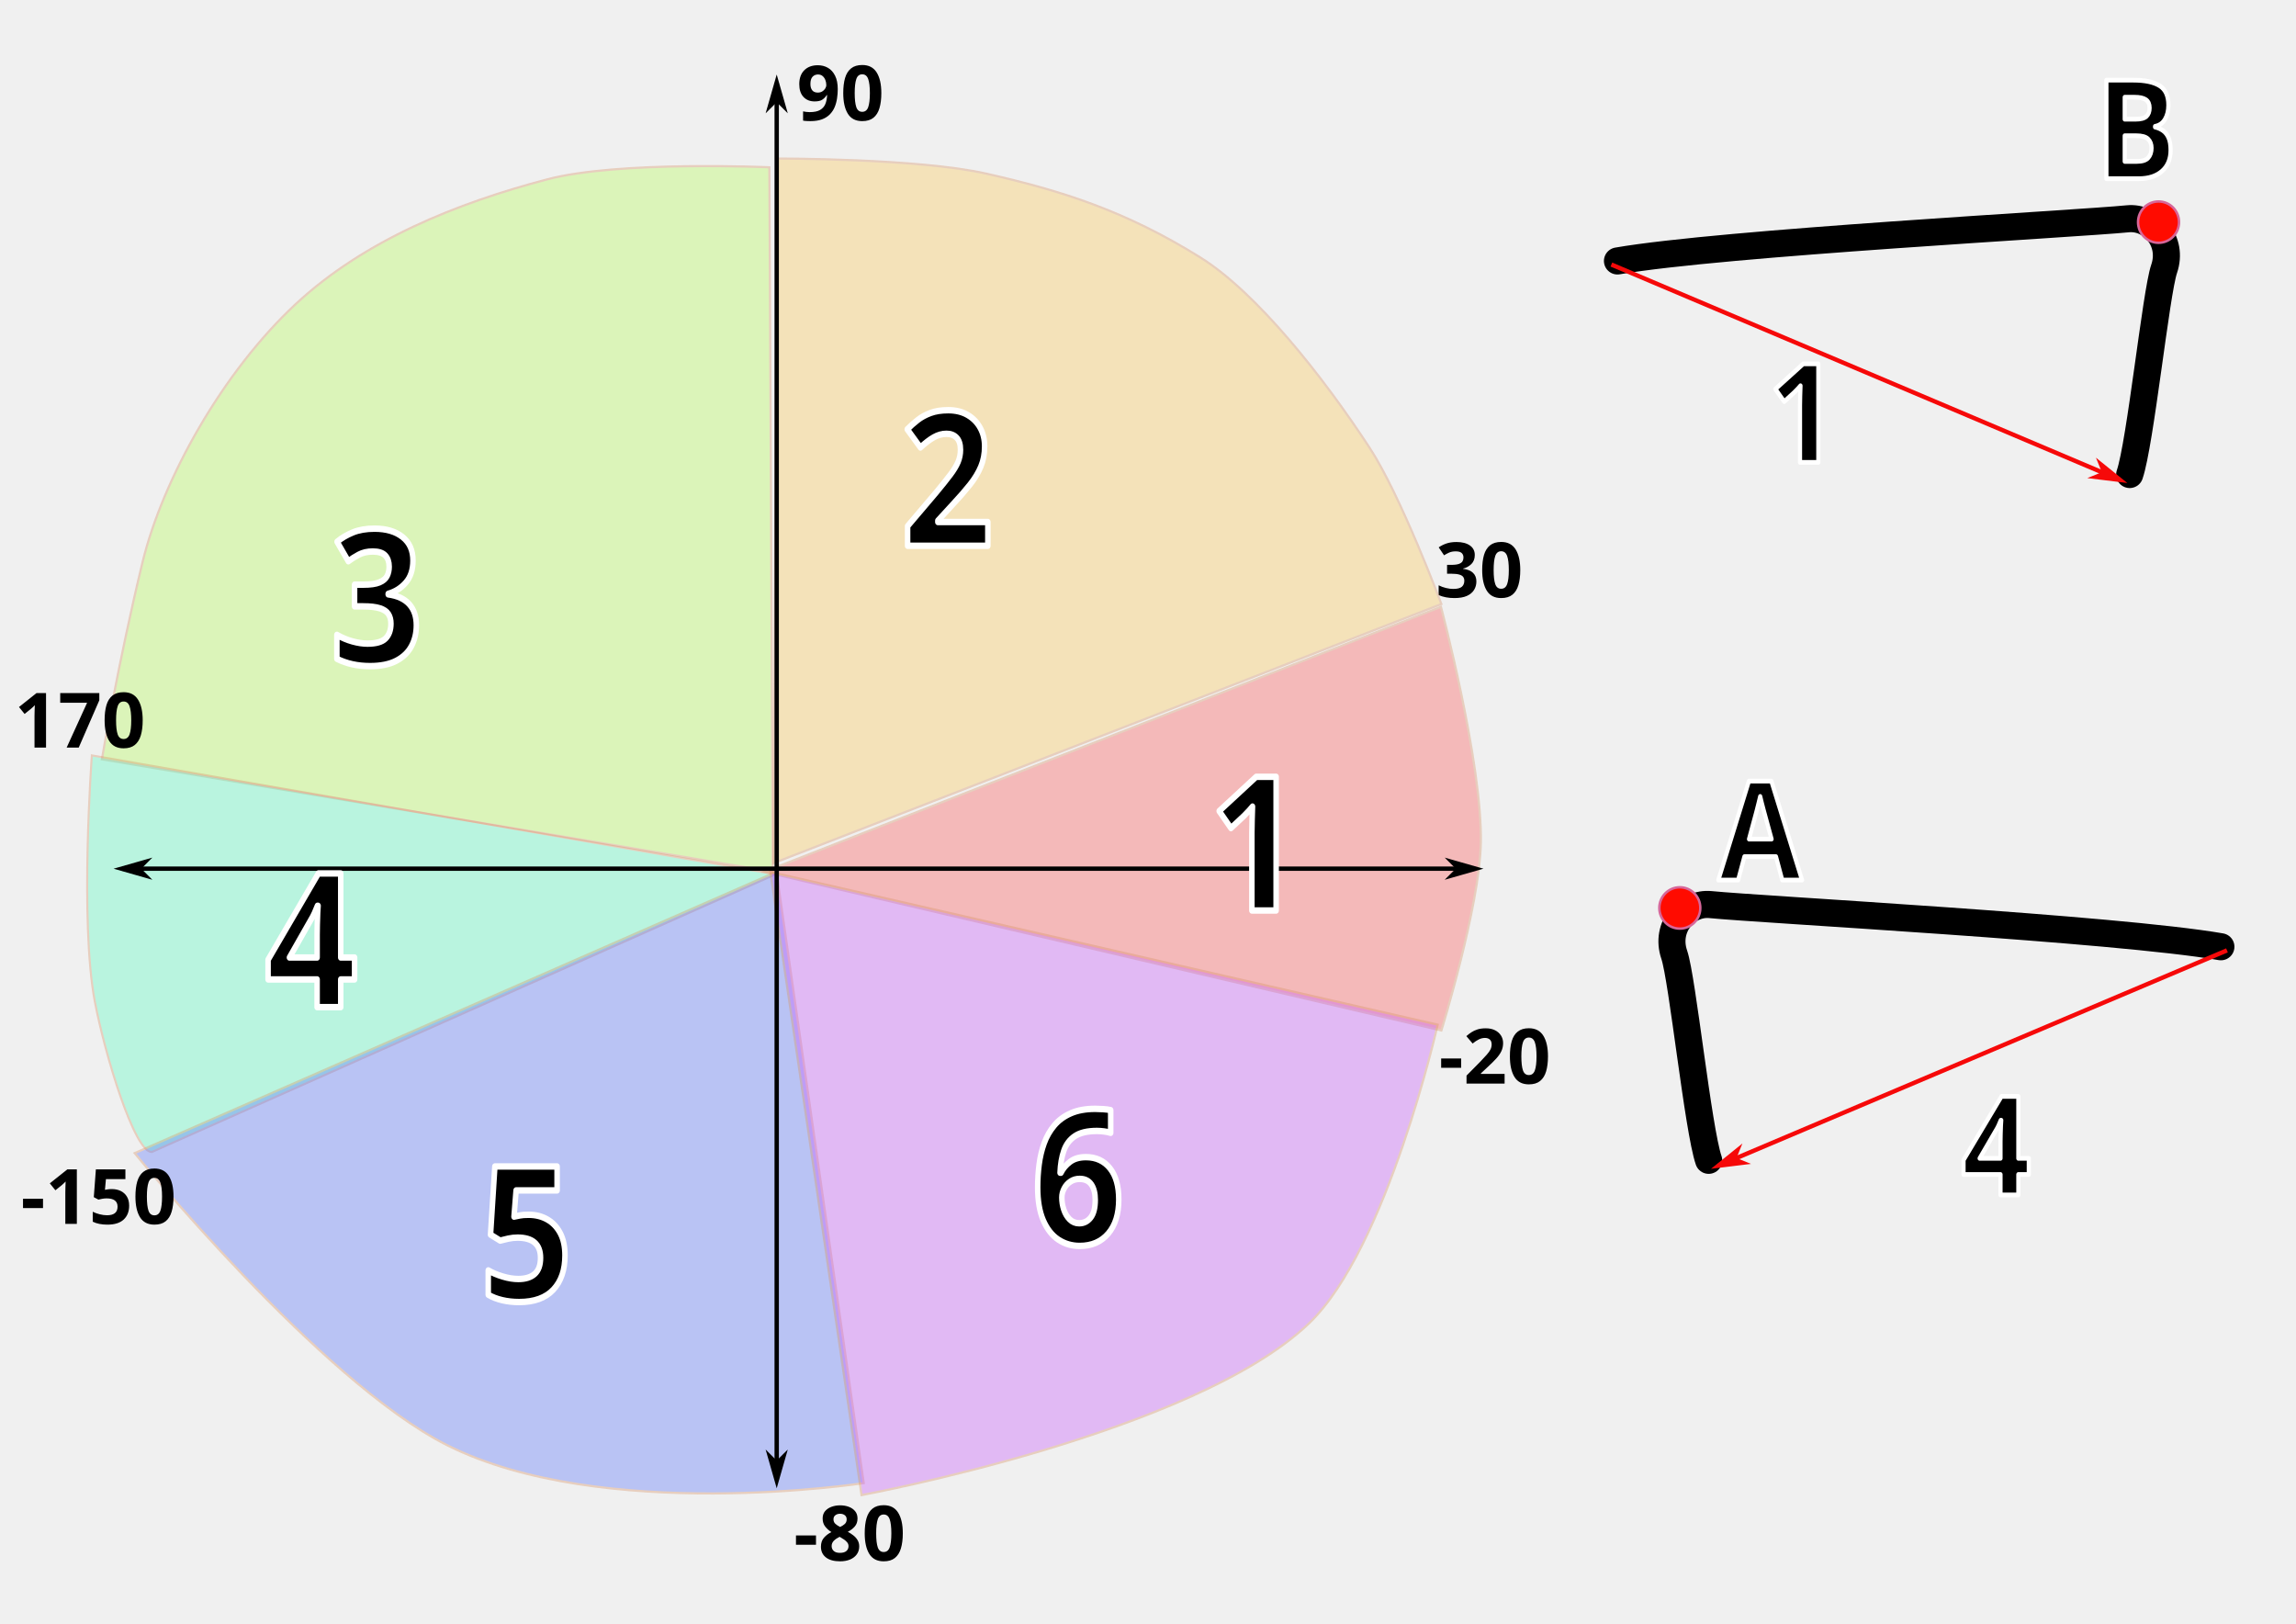
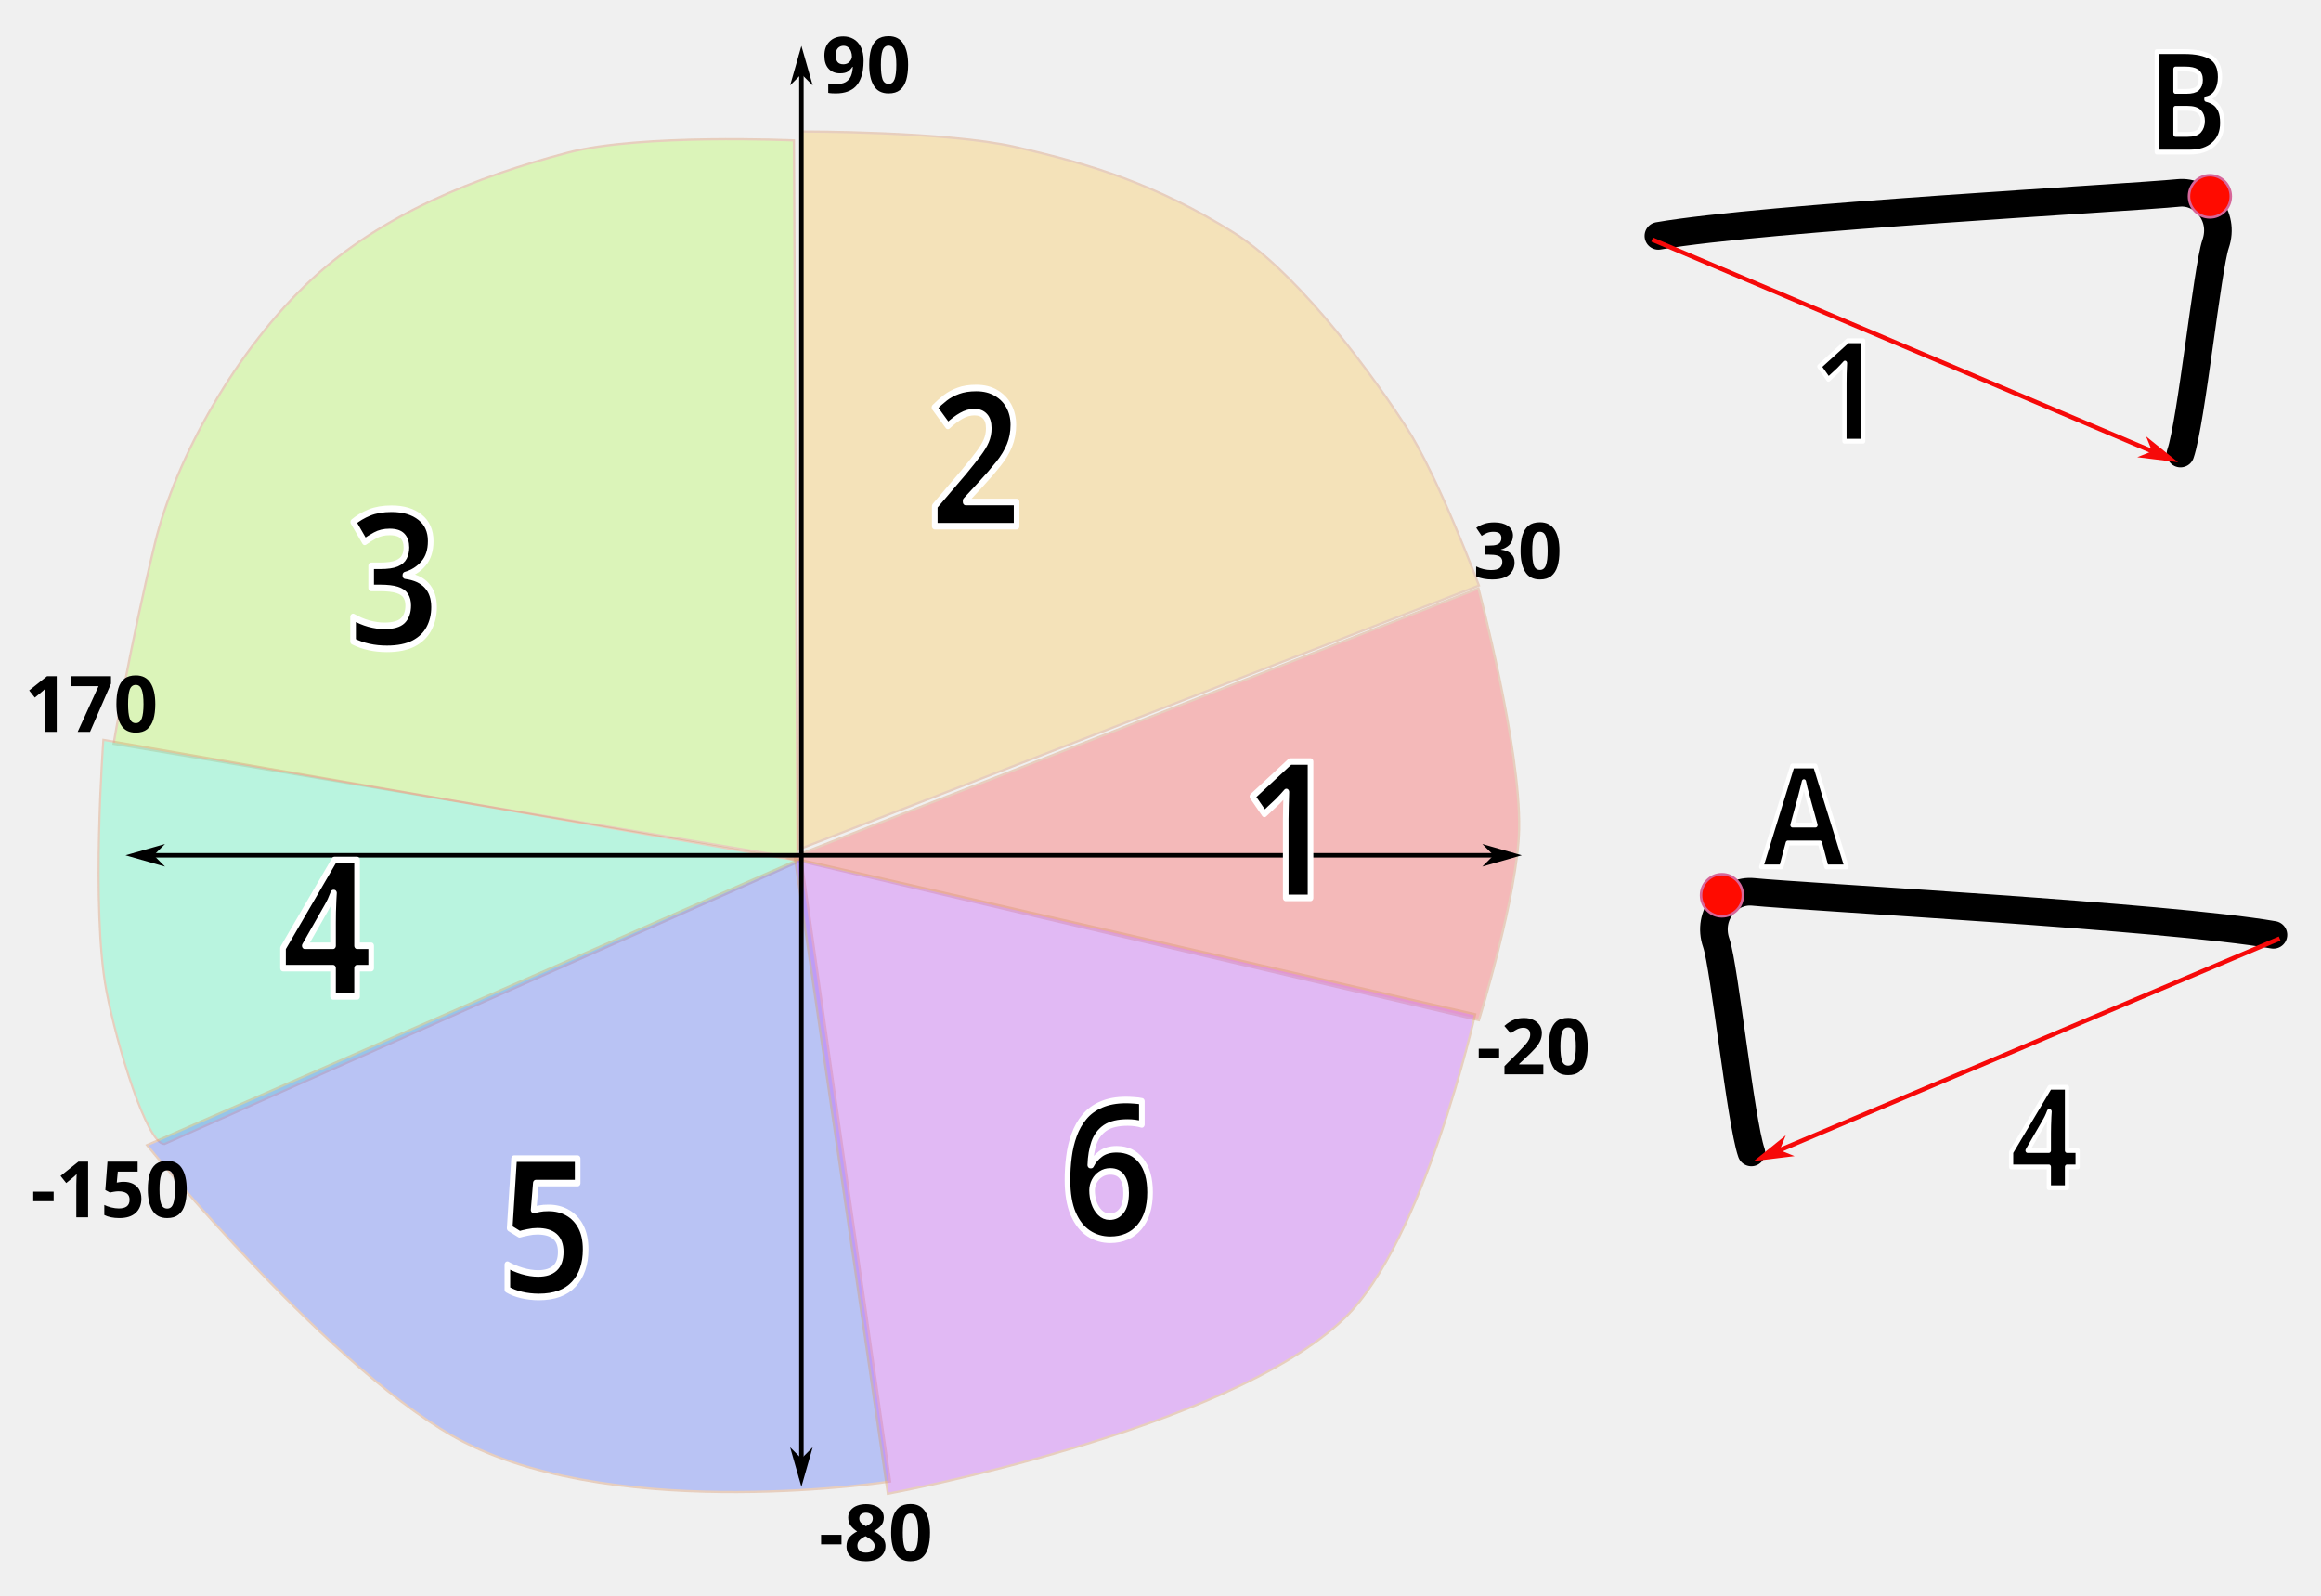
- <svg xmlns="http://www.w3.org/2000/svg" xmlns:ns1="http://kanjivg.tagaini.net" width="297mm" height="210mm" viewBox="0 0 1052.362 744.094" id="svg2" version="1.1">
+ <svg xmlns="http://www.w3.org/2000/svg" xmlns:ns1="http://kanjivg.tagaini.net" width="320" height="220" viewBox="0 0 320 220" id="svg2" version="1.1">
  <defs id="defs4">
-     <marker orient="auto" refY="0.0" refX="0.0" id="marker7752" style="overflow:visible;">
-       <path id="path7754" d="M 0.0,0.0 L 5.0,-5.0 L -12.5,0.0 L 5.0,5.0 L 0.0,0.0 z " style="fill-rule:evenodd;stroke:#f60909;stroke-width:1pt;stroke-opacity:1;fill:#f60909;fill-opacity:1" transform="scale(0.4) rotate(180) translate(10,0)" />
+     <marker orient="auto" refY="0" refX="0" id="marker7752" style="overflow:visible">
+       <path id="path7754" d="M 0,0 5,-5 -12.5,0 5,5 0,0 Z" style="fill:#f60909;fill-opacity:1;fill-rule:evenodd;stroke:#f60909;stroke-width:1pt;stroke-opacity:1" transform="matrix(-0.4,0,0,-0.4,-4,0)" />
    </marker>
    <marker style="overflow:visible" id="marker4792" refX="0" refY="0" orient="auto">
      <path transform="matrix(0.4,0,0,0.4,4,0)" style="fill:#000000;fill-opacity:1;fill-rule:evenodd;stroke:#000000;stroke-width:1pt;stroke-opacity:1" d="M 0,0 5,-5 -12.5,0 5,5 0,0 Z" id="path4794" />
    </marker>
    <marker orient="auto" refY="0" refX="0" id="Arrow1Mstart" style="overflow:visible">
      <path id="path4151" d="M 0,0 5,-5 -12.5,0 5,5 0,0 Z" style="fill:#000000;fill-opacity:1;fill-rule:evenodd;stroke:#000000;stroke-width:1pt;stroke-opacity:1" transform="matrix(0.4,0,0,0.4,4,0)" />
    </marker>
    <marker orient="auto" refY="0" refX="0" id="marker4449" style="overflow:visible">
      <path id="path4451" d="M 0,0 5,-5 -12.5,0 5,5 0,0 Z" style="fill:#000000;fill-opacity:1;fill-rule:evenodd;stroke:#000000;stroke-width:1pt;stroke-opacity:1" transform="matrix(-0.4,0,0,-0.4,-4,0)" />
    </marker>
    <marker orient="auto" refY="0" refX="0" id="Arrow1Mend" style="overflow:visible">
      <path id="path4154" d="M 0,0 5,-5 -12.5,0 5,5 0,0 Z" style="fill:#000000;fill-opacity:1;fill-rule:evenodd;stroke:#000000;stroke-width:1pt;stroke-opacity:1" transform="matrix(-0.4,0,0,-0.4,-4,0)" />
    </marker>
    <marker orient="auto" refY="0" refX="0" id="marker7752-8" style="overflow:visible">
      <path id="path7754-5" d="M 0,0 5,-5 -12.5,0 5,5 0,0 Z" style="fill:#f60909;fill-opacity:1;fill-rule:evenodd;stroke:#f60909;stroke-width:1pt;stroke-opacity:1" transform="matrix(-0.4,0,0,-0.4,-4,0)" />
    </marker>
  </defs>
-   <g id="layer1" transform="translate(0,-308.2677)">
-     <path style="opacity:0.37;fill:#f95a5a;fill-opacity:1;fill-rule:evenodd;stroke:#d79366;stroke-width:1px;stroke-linecap:butt;stroke-linejoin:miter;stroke-opacity:1" d="m 350.286,707.791 310.364,72.714 c 0,0 17.497,-56.685 18.081,-85.959 0.729,-36.565 -18.284,-108.183 -18.284,-108.183 z" id="path4515" />
+   <g id="layer1" transform="translate(0,-832.3622)">
+     <path style="opacity:0.37;fill:#f95a5a;fill-opacity:1;fill-rule:evenodd;stroke:#d79366;stroke-width:0.307px;stroke-linecap:butt;stroke-linejoin:miter;stroke-opacity:1" d="m 108.741,950.712 95.157,22.294 c 0,0 5.365,-17.38 5.544,-26.355 0.224,-11.211 -5.606,-33.169 -5.606,-33.169 z" id="path4515" />
    <flowRoot xml:space="preserve" id="flowRoot4517" style="font-style:normal;font-variant:normal;font-weight:normal;font-stretch:normal;font-size:45px;line-height:125%;font-family:'Bitstream Vera Serif';-inkscape-font-specification:'Bitstream Vera Serif, Normal';text-align:start;letter-spacing:0px;word-spacing:0px;writing-mode:lr-tb;text-anchor:start;fill:#000000;fill-opacity:1;stroke:none;stroke-width:1px;stroke-linecap:butt;stroke-linejoin:miter;stroke-opacity:1">
      <flowRegion id="flowRegion4519">
        <rect id="rect4521" width="80" height="60" x="640" y="552.362" style="font-size:45px" />
      </flowRegion>
      <flowPara id="flowPara4523" />
    </flowRoot>
-     <text xml:space="preserve" style="font-style:normal;font-variant:normal;font-weight:normal;font-stretch:normal;font-size:42.449px;line-height:125%;font-family:'Bitstream Vera Serif';-inkscape-font-specification:'Bitstream Vera Serif, Normal';text-align:start;letter-spacing:0px;word-spacing:0px;writing-mode:lr-tb;text-anchor:start;fill:#000000;fill-opacity:1;stroke:none;stroke-width:1px;stroke-linecap:butt;stroke-linejoin:miter;stroke-opacity:1" x="659.5" y="804.858" id="text4525">
-       <tspan id="tspan4527" x="659.5" y="804.858" style="font-style:normal;font-variant:normal;font-weight:bold;font-stretch:normal;font-size:35px;font-family:sans-serif;-inkscape-font-specification:'sans-serif Bold'">-20</tspan>
+     <text xml:space="preserve" style="font-style:normal;font-variant:normal;font-weight:normal;font-stretch:normal;font-size:13.015px;line-height:125%;font-family:'Bitstream Vera Serif';-inkscape-font-specification:'Bitstream Vera Serif, Normal';text-align:start;letter-spacing:0px;word-spacing:0px;writing-mode:lr-tb;text-anchor:start;fill:#000000;fill-opacity:1;stroke:none;stroke-width:1px;stroke-linecap:butt;stroke-linejoin:miter;stroke-opacity:1" x="203.546" y="980.473" id="text4525">
+       <tspan id="tspan4527" x="203.546" y="980.473" style="font-style:normal;font-variant:normal;font-weight:bold;font-stretch:normal;font-size:10.731px;font-family:sans-serif;-inkscape-font-specification:'sans-serif Bold'">-20</tspan>
    </text>
-     <text xml:space="preserve" style="font-style:normal;font-variant:normal;font-weight:normal;font-stretch:normal;font-size:42.449px;line-height:125%;font-family:'Bitstream Vera Serif';-inkscape-font-specification:'Bitstream Vera Serif, Normal';text-align:start;letter-spacing:0px;word-spacing:0px;writing-mode:lr-tb;text-anchor:start;fill:#000000;fill-opacity:1;stroke:none;stroke-width:1px;stroke-linecap:butt;stroke-linejoin:miter;stroke-opacity:1" x="658.072" y="582.001" id="text4525-3">
-       <tspan id="tspan4527-9" x="658.072" y="582.001" style="font-style:normal;font-variant:normal;font-weight:bold;font-stretch:normal;font-size:35px;font-family:sans-serif;-inkscape-font-specification:'sans-serif Bold'">30</tspan>
+     <text xml:space="preserve" style="font-style:normal;font-variant:normal;font-weight:normal;font-stretch:normal;font-size:13.015px;line-height:125%;font-family:'Bitstream Vera Serif';-inkscape-font-specification:'Bitstream Vera Serif, Normal';text-align:start;letter-spacing:0px;word-spacing:0px;writing-mode:lr-tb;text-anchor:start;fill:#000000;fill-opacity:1;stroke:none;stroke-width:1px;stroke-linecap:butt;stroke-linejoin:miter;stroke-opacity:1" x="203.108" y="912.145" id="text4525-3">
+       <tspan id="tspan4527-9" x="203.108" y="912.145" style="font-style:normal;font-variant:normal;font-weight:bold;font-stretch:normal;font-size:10.731px;font-family:sans-serif;-inkscape-font-specification:'sans-serif Bold'">30</tspan>
    </text>
-     <path style="opacity:0.37;fill:#f9ca5a;fill-opacity:1;fill-rule:evenodd;stroke:#d79366;stroke-width:1px;stroke-linecap:butt;stroke-linejoin:miter;stroke-opacity:1" d="m 354.571,703.791 306.078,-118.715 c 0,0 -18.51,-49.577 -32.867,-71.547 C 606.487,480.938 576,442.362 550.16,426.259 c -34.302,-21.376 -63.749,-30.632 -97.949,-38.381 -31.307,-7.093 -96.049,-6.944 -96.049,-6.944 z" id="path4515-7" />
-     <text xml:space="preserve" style="font-style:normal;font-variant:normal;font-weight:normal;font-stretch:normal;font-size:42.449px;line-height:125%;font-family:'Bitstream Vera Serif';-inkscape-font-specification:'Bitstream Vera Serif, Normal';text-align:start;letter-spacing:0px;word-spacing:0px;writing-mode:lr-tb;text-anchor:start;fill:#000000;fill-opacity:1;stroke:none;stroke-width:1px;stroke-linecap:butt;stroke-linejoin:miter;stroke-opacity:1" x="365.215" y="363.429" id="text4525-3-2">
-       <tspan id="tspan4527-9-8" x="365.215" y="363.429" style="font-style:normal;font-variant:normal;font-weight:bold;font-stretch:normal;font-size:35px;font-family:sans-serif;-inkscape-font-specification:'sans-serif Bold'">90</tspan>
+     <path style="opacity:0.37;fill:#f9ca5a;fill-opacity:1;fill-rule:evenodd;stroke:#d79366;stroke-width:0.307px;stroke-linecap:butt;stroke-linejoin:miter;stroke-opacity:1" d="m 110.055,949.486 93.843,-36.398 c 0,0 -5.675,-15.2 -10.077,-21.936 -6.529,-9.992 -15.877,-21.82 -23.799,-26.757 -10.517,-6.554 -19.545,-9.392 -30.031,-11.768 -9.599,-2.175 -29.449,-2.129 -29.449,-2.129 z" id="path4515-7" />
+     <text xml:space="preserve" style="font-style:normal;font-variant:normal;font-weight:normal;font-stretch:normal;font-size:13.015px;line-height:125%;font-family:'Bitstream Vera Serif';-inkscape-font-specification:'Bitstream Vera Serif, Normal';text-align:start;letter-spacing:0px;word-spacing:0px;writing-mode:lr-tb;text-anchor:start;fill:#000000;fill-opacity:1;stroke:none;stroke-width:1px;stroke-linecap:butt;stroke-linejoin:miter;stroke-opacity:1" x="113.318" y="845.131" id="text4525-3-2">
+       <tspan id="tspan4527-9-8" x="113.318" y="845.131" style="font-style:normal;font-variant:normal;font-weight:bold;font-stretch:normal;font-size:10.731px;font-family:sans-serif;-inkscape-font-specification:'sans-serif Bold'">90</tspan>
    </text>
-     <path style="opacity:0.37;fill:#b6f95a;fill-opacity:1;fill-rule:evenodd;stroke:#d79366;stroke-width:1px;stroke-linecap:butt;stroke-linejoin:miter;stroke-opacity:1" d="M 354.216,707.791 46.709,656.219 c 0,0 7.583,-44.723 18.581,-90.119 9.282,-38.309 36.725,-87.425 70.481,-118.698 31.4,-29.09 73.692,-46.08 115.092,-56.953 32.857,-8.629 101.764,-5.516 101.764,-5.516 z" id="path4515-7-3" />
-     <path style="opacity:0.37;fill:#5af9c1;fill-opacity:1;fill-rule:evenodd;stroke:#d79366;stroke-width:0.939px;stroke-linecap:butt;stroke-linejoin:miter;stroke-opacity:1" d="M 355.454,708.933 42.106,654.446 c 0,0 -5.638,75.845 1.354,112.787 4.572,24.154 18.193,69.167 26.125,68.965 z" id="path4515-7-3-8" />
-     <text xml:space="preserve" style="font-style:normal;font-variant:normal;font-weight:normal;font-stretch:normal;font-size:42.449px;line-height:125%;font-family:'Bitstream Vera Serif';-inkscape-font-specification:'Bitstream Vera Serif, Normal';text-align:start;letter-spacing:0px;word-spacing:0px;writing-mode:lr-tb;text-anchor:start;fill:#000000;fill-opacity:1;stroke:none;stroke-width:1px;stroke-linecap:butt;stroke-linejoin:miter;stroke-opacity:1" x="6.643" y="650.858" id="text4525-3-2-8">
-       <tspan id="tspan4527-9-8-7" x="6.643" y="650.858" style="font-style:normal;font-variant:normal;font-weight:bold;font-stretch:normal;font-size:35px;font-family:sans-serif;-inkscape-font-specification:'sans-serif Bold'">170</tspan>
+     <path style="opacity:0.37;fill:#b6f95a;fill-opacity:1;fill-rule:evenodd;stroke:#d79366;stroke-width:0.307px;stroke-linecap:butt;stroke-linejoin:miter;stroke-opacity:1" d="M 109.946,950.712 15.665,934.901 c 0,0 2.325,-13.712 5.697,-27.63 2.846,-11.746 11.26,-26.805 21.609,-36.393 9.627,-8.919 22.594,-14.128 35.287,-17.462 10.074,-2.646 31.201,-1.691 31.201,-1.691 z" id="path4515-7-3" />
+     <path style="opacity:0.37;fill:#5af9c1;fill-opacity:1;fill-rule:evenodd;stroke:#d79366;stroke-width:0.288px;stroke-linecap:butt;stroke-linejoin:miter;stroke-opacity:1" d="M 110.326,951.063 14.253,934.357 c 0,0 -1.729,23.254 0.415,34.581 1.402,7.405 5.578,21.206 8.01,21.145 z" id="path4515-7-3-8" />
+     <text xml:space="preserve" style="font-style:normal;font-variant:normal;font-weight:normal;font-stretch:normal;font-size:13.015px;line-height:125%;font-family:'Bitstream Vera Serif';-inkscape-font-specification:'Bitstream Vera Serif, Normal';text-align:start;letter-spacing:0px;word-spacing:0px;writing-mode:lr-tb;text-anchor:start;fill:#000000;fill-opacity:1;stroke:none;stroke-width:1px;stroke-linecap:butt;stroke-linejoin:miter;stroke-opacity:1" x="3.381" y="933.257" id="text4525-3-2-8">
+       <tspan id="tspan4527-9-8-7" x="3.381" y="933.257" style="font-style:normal;font-variant:normal;font-weight:bold;font-stretch:normal;font-size:10.731px;font-family:sans-serif;-inkscape-font-specification:'sans-serif Bold'">170</tspan>
    </text>
-     <path style="opacity:0.37;fill:#5a74f9;fill-opacity:1;fill-rule:evenodd;stroke:#d79366;stroke-width:1px;stroke-linecap:butt;stroke-linejoin:miter;stroke-opacity:1" d="M 355.875,707.772 61.733,836.707 c 0,0 84.785,104.41 143.102,133.795 71.165,35.859 191.04,17.43 191.04,17.43 z" id="path4515-6" />
-     <text xml:space="preserve" style="font-style:normal;font-variant:normal;font-weight:normal;font-stretch:normal;font-size:42.449px;line-height:125%;font-family:'Bitstream Vera Serif';-inkscape-font-specification:'Bitstream Vera Serif, Normal';text-align:start;letter-spacing:0px;word-spacing:0px;writing-mode:lr-tb;text-anchor:start;fill:#000000;fill-opacity:1;stroke:none;stroke-width:1px;stroke-linecap:butt;stroke-linejoin:miter;stroke-opacity:1" x="363.786" y="1023.429" id="text4525-3-9">
-       <tspan id="tspan4527-9-0" x="363.786" y="1023.429" style="font-style:normal;font-variant:normal;font-weight:bold;font-stretch:normal;font-size:35px;font-family:sans-serif;-inkscape-font-specification:'sans-serif Bold'">-80</tspan>
+     <path style="opacity:0.37;fill:#5a74f9;fill-opacity:1;fill-rule:evenodd;stroke:#d79366;stroke-width:0.307px;stroke-linecap:butt;stroke-linejoin:miter;stroke-opacity:1" d="m 110.455,950.707 -90.184,39.532 c 0,0 25.995,32.012 43.875,41.022 21.819,10.995 58.573,5.344 58.573,5.344 z" id="path4515-6" />
+     <text xml:space="preserve" style="font-style:normal;font-variant:normal;font-weight:normal;font-stretch:normal;font-size:13.015px;line-height:125%;font-family:'Bitstream Vera Serif';-inkscape-font-specification:'Bitstream Vera Serif, Normal';text-align:start;letter-spacing:0px;word-spacing:0px;writing-mode:lr-tb;text-anchor:start;fill:#000000;fill-opacity:1;stroke:none;stroke-width:1px;stroke-linecap:butt;stroke-linejoin:miter;stroke-opacity:1" x="112.88" y="1047.487" id="text4525-3-9">
+       <tspan id="tspan4527-9-0" x="112.88" y="1047.487" style="font-style:normal;font-variant:normal;font-weight:bold;font-stretch:normal;font-size:10.731px;font-family:sans-serif;-inkscape-font-specification:'sans-serif Bold'">-80</tspan>
    </text>
-     <path style="opacity:0.37;fill:#c75af9;fill-opacity:1;fill-rule:evenodd;stroke:#d79366;stroke-width:1px;stroke-linecap:butt;stroke-linejoin:miter;stroke-opacity:1" d="m 353.084,707.85 41.793,285.571 c 0,0 152.388,-28.04 205.224,-78.817 35.782,-34.388 58.859,-136.754 58.859,-136.754 z" id="path4515-6-2" />
-     <path style="fill:none;fill-rule:evenodd;stroke:#000000;stroke-width:2;stroke-linecap:butt;stroke-linejoin:miter;stroke-miterlimit:4;stroke-dasharray:none;stroke-opacity:1;marker-start:url(#Arrow1Mstart);marker-end:url(#marker4449)" d="m 356,986.362 0,-640" id="path4489" />
-     <path style="fill:none;fill-opacity:1;fill-rule:evenodd;stroke:#000000;stroke-width:2;stroke-linecap:butt;stroke-linejoin:miter;stroke-miterlimit:4;stroke-dasharray:none;stroke-opacity:1;marker-start:url(#marker4792);marker-end:url(#Arrow1Mend)" d="m 56,706.362 c 620,0 620,0 620,0" id="path4431" />
-     <text xml:space="preserve" style="font-style:normal;font-variant:normal;font-weight:normal;font-stretch:normal;font-size:96.458px;line-height:125%;font-family:'Bitstream Vera Serif';-inkscape-font-specification:'Bitstream Vera Serif, Normal';text-align:start;letter-spacing:0px;word-spacing:0px;writing-mode:lr-tb;text-anchor:start;fill:#000000;fill-opacity:1;stroke:#ffffff;stroke-width:2.727;stroke-linecap:butt;stroke-linejoin:round;stroke-miterlimit:4;stroke-dasharray:none;stroke-dashoffset:0;stroke-opacity:1" x="598.28" y="672.392" id="text4525-3-94" transform="scale(0.9267717,1.079014)">
-       <tspan id="tspan4527-9-05" x="598.28" y="672.392" style="font-style:normal;font-variant:normal;font-weight:bold;font-stretch:normal;font-size:79.531px;font-family:sans-serif;-inkscape-font-specification:'sans-serif Bold';stroke:#ffffff;stroke-width:2.727;stroke-linejoin:round;stroke-miterlimit:4;stroke-dasharray:none;stroke-dashoffset:0;stroke-opacity:1">1</tspan>
+     <path style="opacity:0.37;fill:#c75af9;fill-opacity:1;fill-rule:evenodd;stroke:#d79366;stroke-width:0.307px;stroke-linecap:butt;stroke-linejoin:miter;stroke-opacity:1" d="m 109.599,950.731 12.814,87.556 c 0,0 46.722,-8.597 62.922,-24.165 10.971,-10.543 18.046,-41.929 18.046,-41.929 z" id="path4515-6-2" />
+     <path style="fill:none;fill-rule:evenodd;stroke:#000000;stroke-width:0.613;stroke-linecap:butt;stroke-linejoin:miter;stroke-miterlimit:4;stroke-dasharray:none;stroke-opacity:1;marker-start:url(#Arrow1Mstart);marker-end:url(#marker4449)" d="m 110.493,1036.122 0,-196.224" id="path4489" />
+     <path style="fill:none;fill-opacity:1;fill-rule:evenodd;stroke:#000000;stroke-width:0.613;stroke-linecap:butt;stroke-linejoin:miter;stroke-miterlimit:4;stroke-dasharray:none;stroke-opacity:1;marker-start:url(#marker4792);marker-end:url(#Arrow1Mend)" d="m 18.513,950.274 c 190.092,0 190.092,0 190.092,0" id="path4431" />
+     <text xml:space="preserve" style="font-style:normal;font-variant:normal;font-weight:normal;font-stretch:normal;font-size:29.574px;line-height:125%;font-family:'Bitstream Vera Serif';-inkscape-font-specification:'Bitstream Vera Serif, Normal';text-align:start;letter-spacing:0px;word-spacing:0px;writing-mode:lr-tb;text-anchor:start;fill:#000000;fill-opacity:1;stroke:#ffffff;stroke-width:0.836;stroke-linecap:butt;stroke-linejoin:round;stroke-miterlimit:4;stroke-dasharray:none;stroke-dashoffset:0;stroke-opacity:1" x="184.882" y="886.131" id="text4525-3-94" transform="scale(0.9267717,1.079014)">
+       <tspan id="tspan4527-9-05" x="184.882" y="886.131" style="font-style:normal;font-variant:normal;font-weight:bold;font-stretch:normal;font-size:24.384px;font-family:sans-serif;-inkscape-font-specification:'sans-serif Bold';stroke:#ffffff;stroke-width:0.836;stroke-linejoin:round;stroke-miterlimit:4;stroke-dasharray:none;stroke-dashoffset:0;stroke-opacity:1">1</tspan>
    </text>
-     <text xml:space="preserve" style="font-style:normal;font-variant:normal;font-weight:normal;font-stretch:normal;font-size:96.458px;line-height:125%;font-family:'Bitstream Vera Serif';-inkscape-font-specification:'Bitstream Vera Serif, Normal';text-align:start;letter-spacing:0px;word-spacing:0px;writing-mode:lr-tb;text-anchor:start;fill:#000000;fill-opacity:1;stroke:#ffffff;stroke-width:2.727;stroke-linecap:butt;stroke-linejoin:round;stroke-miterlimit:4;stroke-dasharray:none;stroke-dashoffset:0;stroke-opacity:1" x="445.677" y="517.491" id="text4525-3-94-2" transform="scale(0.9267717,1.079014)">
-       <tspan id="tspan4527-9-05-7" x="445.677" y="517.491" style="font-style:normal;font-variant:normal;font-weight:bold;font-stretch:normal;font-size:79.531px;font-family:sans-serif;-inkscape-font-specification:'sans-serif Bold';stroke:#ffffff;stroke-width:2.727;stroke-linejoin:round;stroke-miterlimit:4;stroke-dasharray:none;stroke-dashoffset:0;stroke-opacity:1">2</tspan>
+     <text xml:space="preserve" style="font-style:normal;font-variant:normal;font-weight:normal;font-stretch:normal;font-size:29.574px;line-height:125%;font-family:'Bitstream Vera Serif';-inkscape-font-specification:'Bitstream Vera Serif, Normal';text-align:start;letter-spacing:0px;word-spacing:0px;writing-mode:lr-tb;text-anchor:start;fill:#000000;fill-opacity:1;stroke:#ffffff;stroke-width:0.836;stroke-linecap:butt;stroke-linejoin:round;stroke-miterlimit:4;stroke-dasharray:none;stroke-dashoffset:0;stroke-opacity:1" x="138.094" y="838.639" id="text4525-3-94-2" transform="scale(0.9267717,1.079014)">
+       <tspan id="tspan4527-9-05-7" x="138.094" y="838.639" style="font-style:normal;font-variant:normal;font-weight:bold;font-stretch:normal;font-size:24.384px;font-family:sans-serif;-inkscape-font-specification:'sans-serif Bold';stroke:#ffffff;stroke-width:0.836;stroke-linejoin:round;stroke-miterlimit:4;stroke-dasharray:none;stroke-dashoffset:0;stroke-opacity:1">2</tspan>
    </text>
-     <text xml:space="preserve" style="font-style:normal;font-variant:normal;font-weight:normal;font-stretch:normal;font-size:96.458px;line-height:125%;font-family:'Bitstream Vera Serif';-inkscape-font-specification:'Bitstream Vera Serif, Normal';text-align:start;letter-spacing:0px;word-spacing:0px;writing-mode:lr-tb;text-anchor:start;fill:#000000;fill-opacity:1;stroke:#ffffff;stroke-width:2.727;stroke-linecap:butt;stroke-linejoin:round;stroke-miterlimit:4;stroke-dasharray:none;stroke-dashoffset:0;stroke-opacity:1" x="163.592" y="567.801" id="text4525-3-94-8" transform="scale(0.9267717,1.079014)">
-       <tspan id="tspan4527-9-05-5" x="163.592" y="567.801" style="font-style:normal;font-variant:normal;font-weight:bold;font-stretch:normal;font-size:79.531px;font-family:sans-serif;-inkscape-font-specification:'sans-serif Bold';stroke:#ffffff;stroke-width:2.727;stroke-linejoin:round;stroke-miterlimit:4;stroke-dasharray:none;stroke-dashoffset:0;stroke-opacity:1">3</tspan>
+     <text xml:space="preserve" style="font-style:normal;font-variant:normal;font-weight:normal;font-stretch:normal;font-size:29.574px;line-height:125%;font-family:'Bitstream Vera Serif';-inkscape-font-specification:'Bitstream Vera Serif, Normal';text-align:start;letter-spacing:0px;word-spacing:0px;writing-mode:lr-tb;text-anchor:start;fill:#000000;fill-opacity:1;stroke:#ffffff;stroke-width:0.836;stroke-linecap:butt;stroke-linejoin:round;stroke-miterlimit:4;stroke-dasharray:none;stroke-dashoffset:0;stroke-opacity:1" x="51.607" y="854.064" id="text4525-3-94-8" transform="scale(0.9267717,1.079014)">
+       <tspan id="tspan4527-9-05-5" x="51.607" y="854.064" style="font-style:normal;font-variant:normal;font-weight:bold;font-stretch:normal;font-size:24.384px;font-family:sans-serif;-inkscape-font-specification:'sans-serif Bold';stroke:#ffffff;stroke-width:0.836;stroke-linejoin:round;stroke-miterlimit:4;stroke-dasharray:none;stroke-dashoffset:0;stroke-opacity:1">3</tspan>
    </text>
-     <text xml:space="preserve" style="font-style:normal;font-variant:normal;font-weight:normal;font-stretch:normal;font-size:96.458px;line-height:125%;font-family:'Bitstream Vera Serif';-inkscape-font-specification:'Bitstream Vera Serif, Normal';text-align:start;letter-spacing:0px;word-spacing:0px;writing-mode:lr-tb;text-anchor:start;fill:#000000;fill-opacity:1;stroke:#ffffff;stroke-width:2.727;stroke-linecap:butt;stroke-linejoin:round;stroke-miterlimit:4;stroke-dasharray:none;stroke-dashoffset:0;stroke-opacity:1" x="131.221" y="713.434" id="text4525-3-94-0" transform="scale(0.9267717,1.079014)">
-       <tspan id="tspan4527-9-05-72" x="131.221" y="713.434" style="font-style:normal;font-variant:normal;font-weight:bold;font-stretch:normal;font-size:79.531px;font-family:sans-serif;-inkscape-font-specification:'sans-serif Bold';stroke:#ffffff;stroke-width:2.727;stroke-linejoin:round;stroke-miterlimit:4;stroke-dasharray:none;stroke-dashoffset:0;stroke-opacity:1">4</tspan>
+     <text xml:space="preserve" style="font-style:normal;font-variant:normal;font-weight:normal;font-stretch:normal;font-size:29.574px;line-height:125%;font-family:'Bitstream Vera Serif';-inkscape-font-specification:'Bitstream Vera Serif, Normal';text-align:start;letter-spacing:0px;word-spacing:0px;writing-mode:lr-tb;text-anchor:start;fill:#000000;fill-opacity:1;stroke:#ffffff;stroke-width:0.836;stroke-linecap:butt;stroke-linejoin:round;stroke-miterlimit:4;stroke-dasharray:none;stroke-dashoffset:0;stroke-opacity:1" x="41.682" y="898.715" id="text4525-3-94-0" transform="scale(0.9267717,1.079014)">
+       <tspan id="tspan4527-9-05-72" x="41.682" y="898.715" style="font-style:normal;font-variant:normal;font-weight:bold;font-stretch:normal;font-size:24.384px;font-family:sans-serif;-inkscape-font-specification:'sans-serif Bold';stroke:#ffffff;stroke-width:0.836;stroke-linejoin:round;stroke-miterlimit:4;stroke-dasharray:none;stroke-dashoffset:0;stroke-opacity:1">4</tspan>
    </text>
-     <text xml:space="preserve" style="font-style:normal;font-variant:normal;font-weight:normal;font-stretch:normal;font-size:96.458px;line-height:125%;font-family:'Bitstream Vera Serif';-inkscape-font-specification:'Bitstream Vera Serif, Normal';text-align:start;letter-spacing:0px;word-spacing:0px;writing-mode:lr-tb;text-anchor:start;fill:#000000;fill-opacity:1;stroke:#ffffff;stroke-width:2.727;stroke-linecap:butt;stroke-linejoin:round;stroke-miterlimit:4;stroke-dasharray:none;stroke-dashoffset:0;stroke-opacity:1" x="237.581" y="837.885" id="text4525-3-94-24" transform="scale(0.9267717,1.079014)">
-       <tspan id="tspan4527-9-05-9" x="237.581" y="837.885" style="font-style:normal;font-variant:normal;font-weight:bold;font-stretch:normal;font-size:79.531px;font-family:sans-serif;-inkscape-font-specification:'sans-serif Bold';stroke:#ffffff;stroke-width:2.727;stroke-linejoin:round;stroke-miterlimit:4;stroke-dasharray:none;stroke-dashoffset:0;stroke-opacity:1">5</tspan>
+     <text xml:space="preserve" style="font-style:normal;font-variant:normal;font-weight:normal;font-stretch:normal;font-size:29.574px;line-height:125%;font-family:'Bitstream Vera Serif';-inkscape-font-specification:'Bitstream Vera Serif, Normal';text-align:start;letter-spacing:0px;word-spacing:0px;writing-mode:lr-tb;text-anchor:start;fill:#000000;fill-opacity:1;stroke:#ffffff;stroke-width:0.836;stroke-linecap:butt;stroke-linejoin:round;stroke-miterlimit:4;stroke-dasharray:none;stroke-dashoffset:0;stroke-opacity:1" x="74.292" y="936.872" id="text4525-3-94-24" transform="scale(0.9267717,1.079014)">
+       <tspan id="tspan4527-9-05-9" x="74.292" y="936.872" style="font-style:normal;font-variant:normal;font-weight:bold;font-stretch:normal;font-size:24.384px;font-family:sans-serif;-inkscape-font-specification:'sans-serif Bold';stroke:#ffffff;stroke-width:0.836;stroke-linejoin:round;stroke-miterlimit:4;stroke-dasharray:none;stroke-dashoffset:0;stroke-opacity:1">5</tspan>
    </text>
-     <text xml:space="preserve" style="font-style:normal;font-variant:normal;font-weight:normal;font-stretch:normal;font-size:96.458px;line-height:125%;font-family:'Bitstream Vera Serif';-inkscape-font-specification:'Bitstream Vera Serif, Normal';text-align:start;letter-spacing:0px;word-spacing:0px;writing-mode:lr-tb;text-anchor:start;fill:#000000;fill-opacity:1;stroke:#ffffff;stroke-width:2.727;stroke-linecap:butt;stroke-linejoin:round;stroke-miterlimit:4;stroke-dasharray:none;stroke-dashoffset:0;stroke-opacity:1" x="510.418" y="814.054" id="text4525-3-94-9" transform="scale(0.9267717,1.079014)">
-       <tspan id="tspan4527-9-05-1" x="510.418" y="814.054" style="font-style:normal;font-variant:normal;font-weight:bold;font-stretch:normal;font-size:79.531px;font-family:sans-serif;-inkscape-font-specification:'sans-serif Bold';stroke:#ffffff;stroke-width:2.727;stroke-linejoin:round;stroke-miterlimit:4;stroke-dasharray:none;stroke-dashoffset:0;stroke-opacity:1">6</tspan>
+     <text xml:space="preserve" style="font-style:normal;font-variant:normal;font-weight:normal;font-stretch:normal;font-size:29.574px;line-height:125%;font-family:'Bitstream Vera Serif';-inkscape-font-specification:'Bitstream Vera Serif, Normal';text-align:start;letter-spacing:0px;word-spacing:0px;writing-mode:lr-tb;text-anchor:start;fill:#000000;fill-opacity:1;stroke:#ffffff;stroke-width:0.836;stroke-linecap:butt;stroke-linejoin:round;stroke-miterlimit:4;stroke-dasharray:none;stroke-dashoffset:0;stroke-opacity:1" x="157.944" y="929.565" id="text4525-3-94-9" transform="scale(0.9267717,1.079014)">
+       <tspan id="tspan4527-9-05-1" x="157.944" y="929.565" style="font-style:normal;font-variant:normal;font-weight:bold;font-stretch:normal;font-size:24.384px;font-family:sans-serif;-inkscape-font-specification:'sans-serif Bold';stroke:#ffffff;stroke-width:0.836;stroke-linejoin:round;stroke-miterlimit:4;stroke-dasharray:none;stroke-dashoffset:0;stroke-opacity:1">6</tspan>
    </text>
-     <text xml:space="preserve" style="font-style:normal;font-variant:normal;font-weight:normal;font-stretch:normal;font-size:42.449px;line-height:125%;font-family:'Bitstream Vera Serif';-inkscape-font-specification:'Bitstream Vera Serif, Normal';text-align:start;letter-spacing:0px;word-spacing:0px;writing-mode:lr-tb;text-anchor:start;fill:#000000;fill-opacity:1;stroke:none;stroke-width:1px;stroke-linecap:butt;stroke-linejoin:miter;stroke-opacity:1" x="9.5" y="869.143" id="text4525-3-2-8-8-6">
-       <tspan id="tspan4527-9-8-7-6-2" x="9.5" y="869.143" style="font-style:normal;font-variant:normal;font-weight:bold;font-stretch:normal;font-size:35px;font-family:sans-serif;-inkscape-font-specification:'sans-serif Bold'">-150</tspan>
+     <text xml:space="preserve" style="font-style:normal;font-variant:normal;font-weight:normal;font-stretch:normal;font-size:13.015px;line-height:125%;font-family:'Bitstream Vera Serif';-inkscape-font-specification:'Bitstream Vera Serif, Normal';text-align:start;letter-spacing:0px;word-spacing:0px;writing-mode:lr-tb;text-anchor:start;fill:#000000;fill-opacity:1;stroke:none;stroke-width:1px;stroke-linecap:butt;stroke-linejoin:miter;stroke-opacity:1" x="4.257" y="1000.183" id="text4525-3-2-8-8-6">
+       <tspan id="tspan4527-9-8-7-6-2" x="4.257" y="1000.183" style="font-style:normal;font-variant:normal;font-weight:bold;font-stretch:normal;font-size:10.731px;font-family:sans-serif;-inkscape-font-specification:'sans-serif Bold'">-150</tspan>
    </text>
    <g id="g8658">
-       <path style="fill:none;stroke:#000000;stroke-width:12.413;stroke-linecap:round;stroke-linejoin:round" id="kvg:04eac-s4" ns1:type="㇕b" d="m 741.361,427.853 c 47.891,-8.306 211.277,-17.048 233.91,-19.321 10.925,-1.093 21.028,10.186 16.643,22.951 -3.72,10.798 -10.925,80.161 -15.781,94.238" />
-       <ellipse ry="9.473" rx="9.393" cy="410.064" cx="989.356" id="path7748" style="opacity:1;fill:#ff0b00;fill-opacity:1;stroke:#d76699;stroke-width:1.132;stroke-linecap:round;stroke-linejoin:round;stroke-miterlimit:4;stroke-dasharray:none;stroke-dashoffset:0;stroke-opacity:1" />
-       <path id="path7750" d="m 738.571,429.505 232.857,98.571" style="fill:none;fill-rule:evenodd;stroke:#f60909;stroke-width:2;stroke-linecap:butt;stroke-linejoin:miter;stroke-miterlimit:4;stroke-dasharray:none;stroke-opacity:1;marker-end:url(#marker7752)" />
-       <text transform="scale(0.9376264,1.066523)" id="text4525-3-94-81" y="487.709" x="864.363" style="font-style:normal;font-variant:normal;font-weight:normal;font-stretch:normal;font-size:71.928px;line-height:125%;font-family:'Bitstream Vera Serif';-inkscape-font-specification:'Bitstream Vera Serif, Normal';text-align:start;letter-spacing:0px;word-spacing:0px;writing-mode:lr-tb;text-anchor:start;fill:#000000;fill-opacity:1;stroke:#ffffff;stroke-width:2.033;stroke-linecap:butt;stroke-linejoin:round;stroke-miterlimit:4;stroke-dasharray:none;stroke-dashoffset:0;stroke-opacity:1" xml:space="preserve">
-         <tspan style="font-style:normal;font-variant:normal;font-weight:bold;font-stretch:normal;font-size:59.306px;font-family:sans-serif;-inkscape-font-specification:'sans-serif Bold';stroke:#ffffff;stroke-width:2.033;stroke-linejoin:round;stroke-miterlimit:4;stroke-dasharray:none;stroke-dashoffset:0;stroke-opacity:1" y="487.709" x="864.363" id="tspan4527-9-05-6">1</tspan>
+       <path style="fill:none;stroke:#000000;stroke-width:3.806;stroke-linecap:round;stroke-linejoin:round" id="kvg:04eac-s4" ns1:type="㇕b" d="m 228.645,864.884 c 14.683,-2.547 64.777,-5.227 71.717,-5.924 3.35,-0.335 6.447,3.123 5.103,7.037 -1.141,3.311 -3.35,24.577 -4.838,28.893" />
+       <ellipse ry="2.904" rx="2.88" cy="859.43" cx="304.68" id="path7748" style="opacity:1;fill:#ff0b00;fill-opacity:1;stroke:#d76699;stroke-width:0.347;stroke-linecap:round;stroke-linejoin:round;stroke-miterlimit:4;stroke-dasharray:none;stroke-dashoffset:0;stroke-opacity:1" />
+       <path id="path7750" d="m 227.789,865.39 71.394,30.222" style="fill:none;fill-rule:evenodd;stroke:#f60909;stroke-width:0.613;stroke-linecap:butt;stroke-linejoin:miter;stroke-miterlimit:4;stroke-dasharray:none;stroke-opacity:1;marker-end:url(#marker7752)" />
+       <text transform="scale(0.9376264,1.066523)" id="text4525-3-94-81" y="837.472" x="266.446" style="font-style:normal;font-variant:normal;font-weight:normal;font-stretch:normal;font-size:22.053px;line-height:125%;font-family:'Bitstream Vera Serif';-inkscape-font-specification:'Bitstream Vera Serif, Normal';text-align:start;letter-spacing:0px;word-spacing:0px;writing-mode:lr-tb;text-anchor:start;fill:#000000;fill-opacity:1;stroke:#ffffff;stroke-width:0.623;stroke-linecap:butt;stroke-linejoin:round;stroke-miterlimit:4;stroke-dasharray:none;stroke-dashoffset:0;stroke-opacity:1" xml:space="preserve">
+         <tspan style="font-style:normal;font-variant:normal;font-weight:bold;font-stretch:normal;font-size:18.183px;font-family:sans-serif;-inkscape-font-specification:'sans-serif Bold';stroke:#ffffff;stroke-width:0.623;stroke-linejoin:round;stroke-miterlimit:4;stroke-dasharray:none;stroke-dashoffset:0;stroke-opacity:1" y="837.472" x="266.446" id="tspan4527-9-05-6">1</tspan>
      </text>
-       <text transform="scale(0.9376264,1.066523)" id="text4525-3-94-81-2" y="365.818" x="1024.342" style="font-style:normal;font-variant:normal;font-weight:normal;font-stretch:normal;font-size:71.928px;line-height:125%;font-family:'Bitstream Vera Serif';-inkscape-font-specification:'Bitstream Vera Serif, Normal';text-align:start;letter-spacing:0px;word-spacing:0px;writing-mode:lr-tb;text-anchor:start;fill:#000000;fill-opacity:1;stroke:#ffffff;stroke-width:2.033;stroke-linecap:butt;stroke-linejoin:round;stroke-miterlimit:4;stroke-dasharray:none;stroke-dashoffset:0;stroke-opacity:1" xml:space="preserve">
-         <tspan style="font-style:normal;font-variant:normal;font-weight:bold;font-stretch:normal;font-size:59.306px;font-family:sans-serif;-inkscape-font-specification:'sans-serif Bold';stroke:#ffffff;stroke-width:2.033;stroke-linejoin:round;stroke-miterlimit:4;stroke-dasharray:none;stroke-dashoffset:0;stroke-opacity:1" y="365.818" x="1024.342" id="tspan4527-9-05-6-8">B</tspan>
+       <text transform="scale(0.9376264,1.066523)" id="text4525-3-94-81-2" y="800.1" x="315.496" style="font-style:normal;font-variant:normal;font-weight:normal;font-stretch:normal;font-size:22.053px;line-height:125%;font-family:'Bitstream Vera Serif';-inkscape-font-specification:'Bitstream Vera Serif, Normal';text-align:start;letter-spacing:0px;word-spacing:0px;writing-mode:lr-tb;text-anchor:start;fill:#000000;fill-opacity:1;stroke:#ffffff;stroke-width:0.623;stroke-linecap:butt;stroke-linejoin:round;stroke-miterlimit:4;stroke-dasharray:none;stroke-dashoffset:0;stroke-opacity:1" xml:space="preserve">
+         <tspan style="font-style:normal;font-variant:normal;font-weight:bold;font-stretch:normal;font-size:18.183px;font-family:sans-serif;-inkscape-font-specification:'sans-serif Bold';stroke:#ffffff;stroke-width:0.623;stroke-linejoin:round;stroke-miterlimit:4;stroke-dasharray:none;stroke-dashoffset:0;stroke-opacity:1" y="800.1" x="315.496" id="tspan4527-9-05-6-8">B</tspan>
      </text>
-       <text transform="scale(0.9376264,1.066523)" id="text4525-3-94-81-7" y="802.484" x="958.827" style="font-style:normal;font-variant:normal;font-weight:normal;font-stretch:normal;font-size:71.928px;line-height:125%;font-family:'Bitstream Vera Serif';-inkscape-font-specification:'Bitstream Vera Serif, Normal';text-align:start;letter-spacing:0px;word-spacing:0px;writing-mode:lr-tb;text-anchor:start;fill:#000000;fill-opacity:1;stroke:#ffffff;stroke-width:2.033;stroke-linecap:butt;stroke-linejoin:round;stroke-miterlimit:4;stroke-dasharray:none;stroke-dashoffset:0;stroke-opacity:1" xml:space="preserve">
-         <tspan style="font-style:normal;font-variant:normal;font-weight:bold;font-stretch:normal;font-size:59.306px;font-family:sans-serif;-inkscape-font-specification:'sans-serif Bold';stroke:#ffffff;stroke-width:2.033;stroke-linejoin:round;stroke-miterlimit:4;stroke-dasharray:none;stroke-dashoffset:0;stroke-opacity:1" y="802.484" x="958.827" id="tspan4527-9-05-6-81">4</tspan>
+       <text transform="scale(0.9376264,1.066523)" id="text4525-3-94-81-7" y="933.982" x="295.409" style="font-style:normal;font-variant:normal;font-weight:normal;font-stretch:normal;font-size:22.053px;line-height:125%;font-family:'Bitstream Vera Serif';-inkscape-font-specification:'Bitstream Vera Serif, Normal';text-align:start;letter-spacing:0px;word-spacing:0px;writing-mode:lr-tb;text-anchor:start;fill:#000000;fill-opacity:1;stroke:#ffffff;stroke-width:0.623;stroke-linecap:butt;stroke-linejoin:round;stroke-miterlimit:4;stroke-dasharray:none;stroke-dashoffset:0;stroke-opacity:1" xml:space="preserve">
+         <tspan style="font-style:normal;font-variant:normal;font-weight:bold;font-stretch:normal;font-size:18.183px;font-family:sans-serif;-inkscape-font-specification:'sans-serif Bold';stroke:#ffffff;stroke-width:0.623;stroke-linejoin:round;stroke-miterlimit:4;stroke-dasharray:none;stroke-dashoffset:0;stroke-opacity:1" y="933.982" x="295.409" id="tspan4527-9-05-6-81">4</tspan>
      </text>
-       <text transform="scale(0.9376264,1.066523)" id="text4525-3-94-81-2-6" y="667.198" x="839.986" style="font-style:normal;font-variant:normal;font-weight:normal;font-stretch:normal;font-size:71.928px;line-height:125%;font-family:'Bitstream Vera Serif';-inkscape-font-specification:'Bitstream Vera Serif, Normal';text-align:start;letter-spacing:0px;word-spacing:0px;writing-mode:lr-tb;text-anchor:start;fill:#000000;fill-opacity:1;stroke:#ffffff;stroke-width:2.033;stroke-linecap:butt;stroke-linejoin:round;stroke-miterlimit:4;stroke-dasharray:none;stroke-dashoffset:0;stroke-opacity:1" xml:space="preserve">
-         <tspan style="font-style:normal;font-variant:normal;font-weight:bold;font-stretch:normal;font-size:59.306px;font-family:sans-serif;-inkscape-font-specification:'sans-serif Bold';stroke:#ffffff;stroke-width:2.033;stroke-linejoin:round;stroke-miterlimit:4;stroke-dasharray:none;stroke-dashoffset:0;stroke-opacity:1" y="667.198" x="839.986" id="tspan4527-9-05-6-8-9">A</tspan>
+       <text transform="scale(0.9376264,1.066523)" id="text4525-3-94-81-2-6" y="892.503" x="258.972" style="font-style:normal;font-variant:normal;font-weight:normal;font-stretch:normal;font-size:22.053px;line-height:125%;font-family:'Bitstream Vera Serif';-inkscape-font-specification:'Bitstream Vera Serif, Normal';text-align:start;letter-spacing:0px;word-spacing:0px;writing-mode:lr-tb;text-anchor:start;fill:#000000;fill-opacity:1;stroke:#ffffff;stroke-width:0.623;stroke-linecap:butt;stroke-linejoin:round;stroke-miterlimit:4;stroke-dasharray:none;stroke-dashoffset:0;stroke-opacity:1" xml:space="preserve">
+         <tspan style="font-style:normal;font-variant:normal;font-weight:bold;font-stretch:normal;font-size:18.183px;font-family:sans-serif;-inkscape-font-specification:'sans-serif Bold';stroke:#ffffff;stroke-width:0.623;stroke-linejoin:round;stroke-miterlimit:4;stroke-dasharray:none;stroke-dashoffset:0;stroke-opacity:1" y="892.503" x="258.972" id="tspan4527-9-05-6-8-9">A</tspan>
      </text>
    </g>
-     <g transform="matrix(-1,0,0,1,1759.294,314.2857)" id="g8658-6">
+     <g transform="matrix(-0.3065994,0,0,0.3065994,540.7422,830.0641)" id="g8658-6">
      <path style="fill:none;stroke:#000000;stroke-width:12.413;stroke-linecap:round;stroke-linejoin:round" id="kvg:04eac-s4-2" ns1:type="㇕b" d="m 741.361,427.853 c 47.891,-8.306 211.277,-17.048 233.91,-19.321 10.925,-1.093 21.028,10.186 16.643,22.951 -3.72,10.798 -10.925,80.161 -15.781,94.238" />
      <ellipse ry="9.473" rx="9.393" cy="410.064" cx="989.356" id="path7748-2" style="opacity:1;fill:#ff0b00;fill-opacity:1;stroke:#d76699;stroke-width:1.132;stroke-linecap:round;stroke-linejoin:round;stroke-miterlimit:4;stroke-dasharray:none;stroke-dashoffset:0;stroke-opacity:1" />
      <path id="path7750-6" d="m 738.571,429.505 232.857,98.571" style="fill:none;fill-rule:evenodd;stroke:#f60909;stroke-width:2;stroke-linecap:butt;stroke-linejoin:miter;stroke-miterlimit:4;stroke-dasharray:none;stroke-opacity:1;marker-end:url(#marker7752-8)" />
    </g>
  </g>
</svg>
